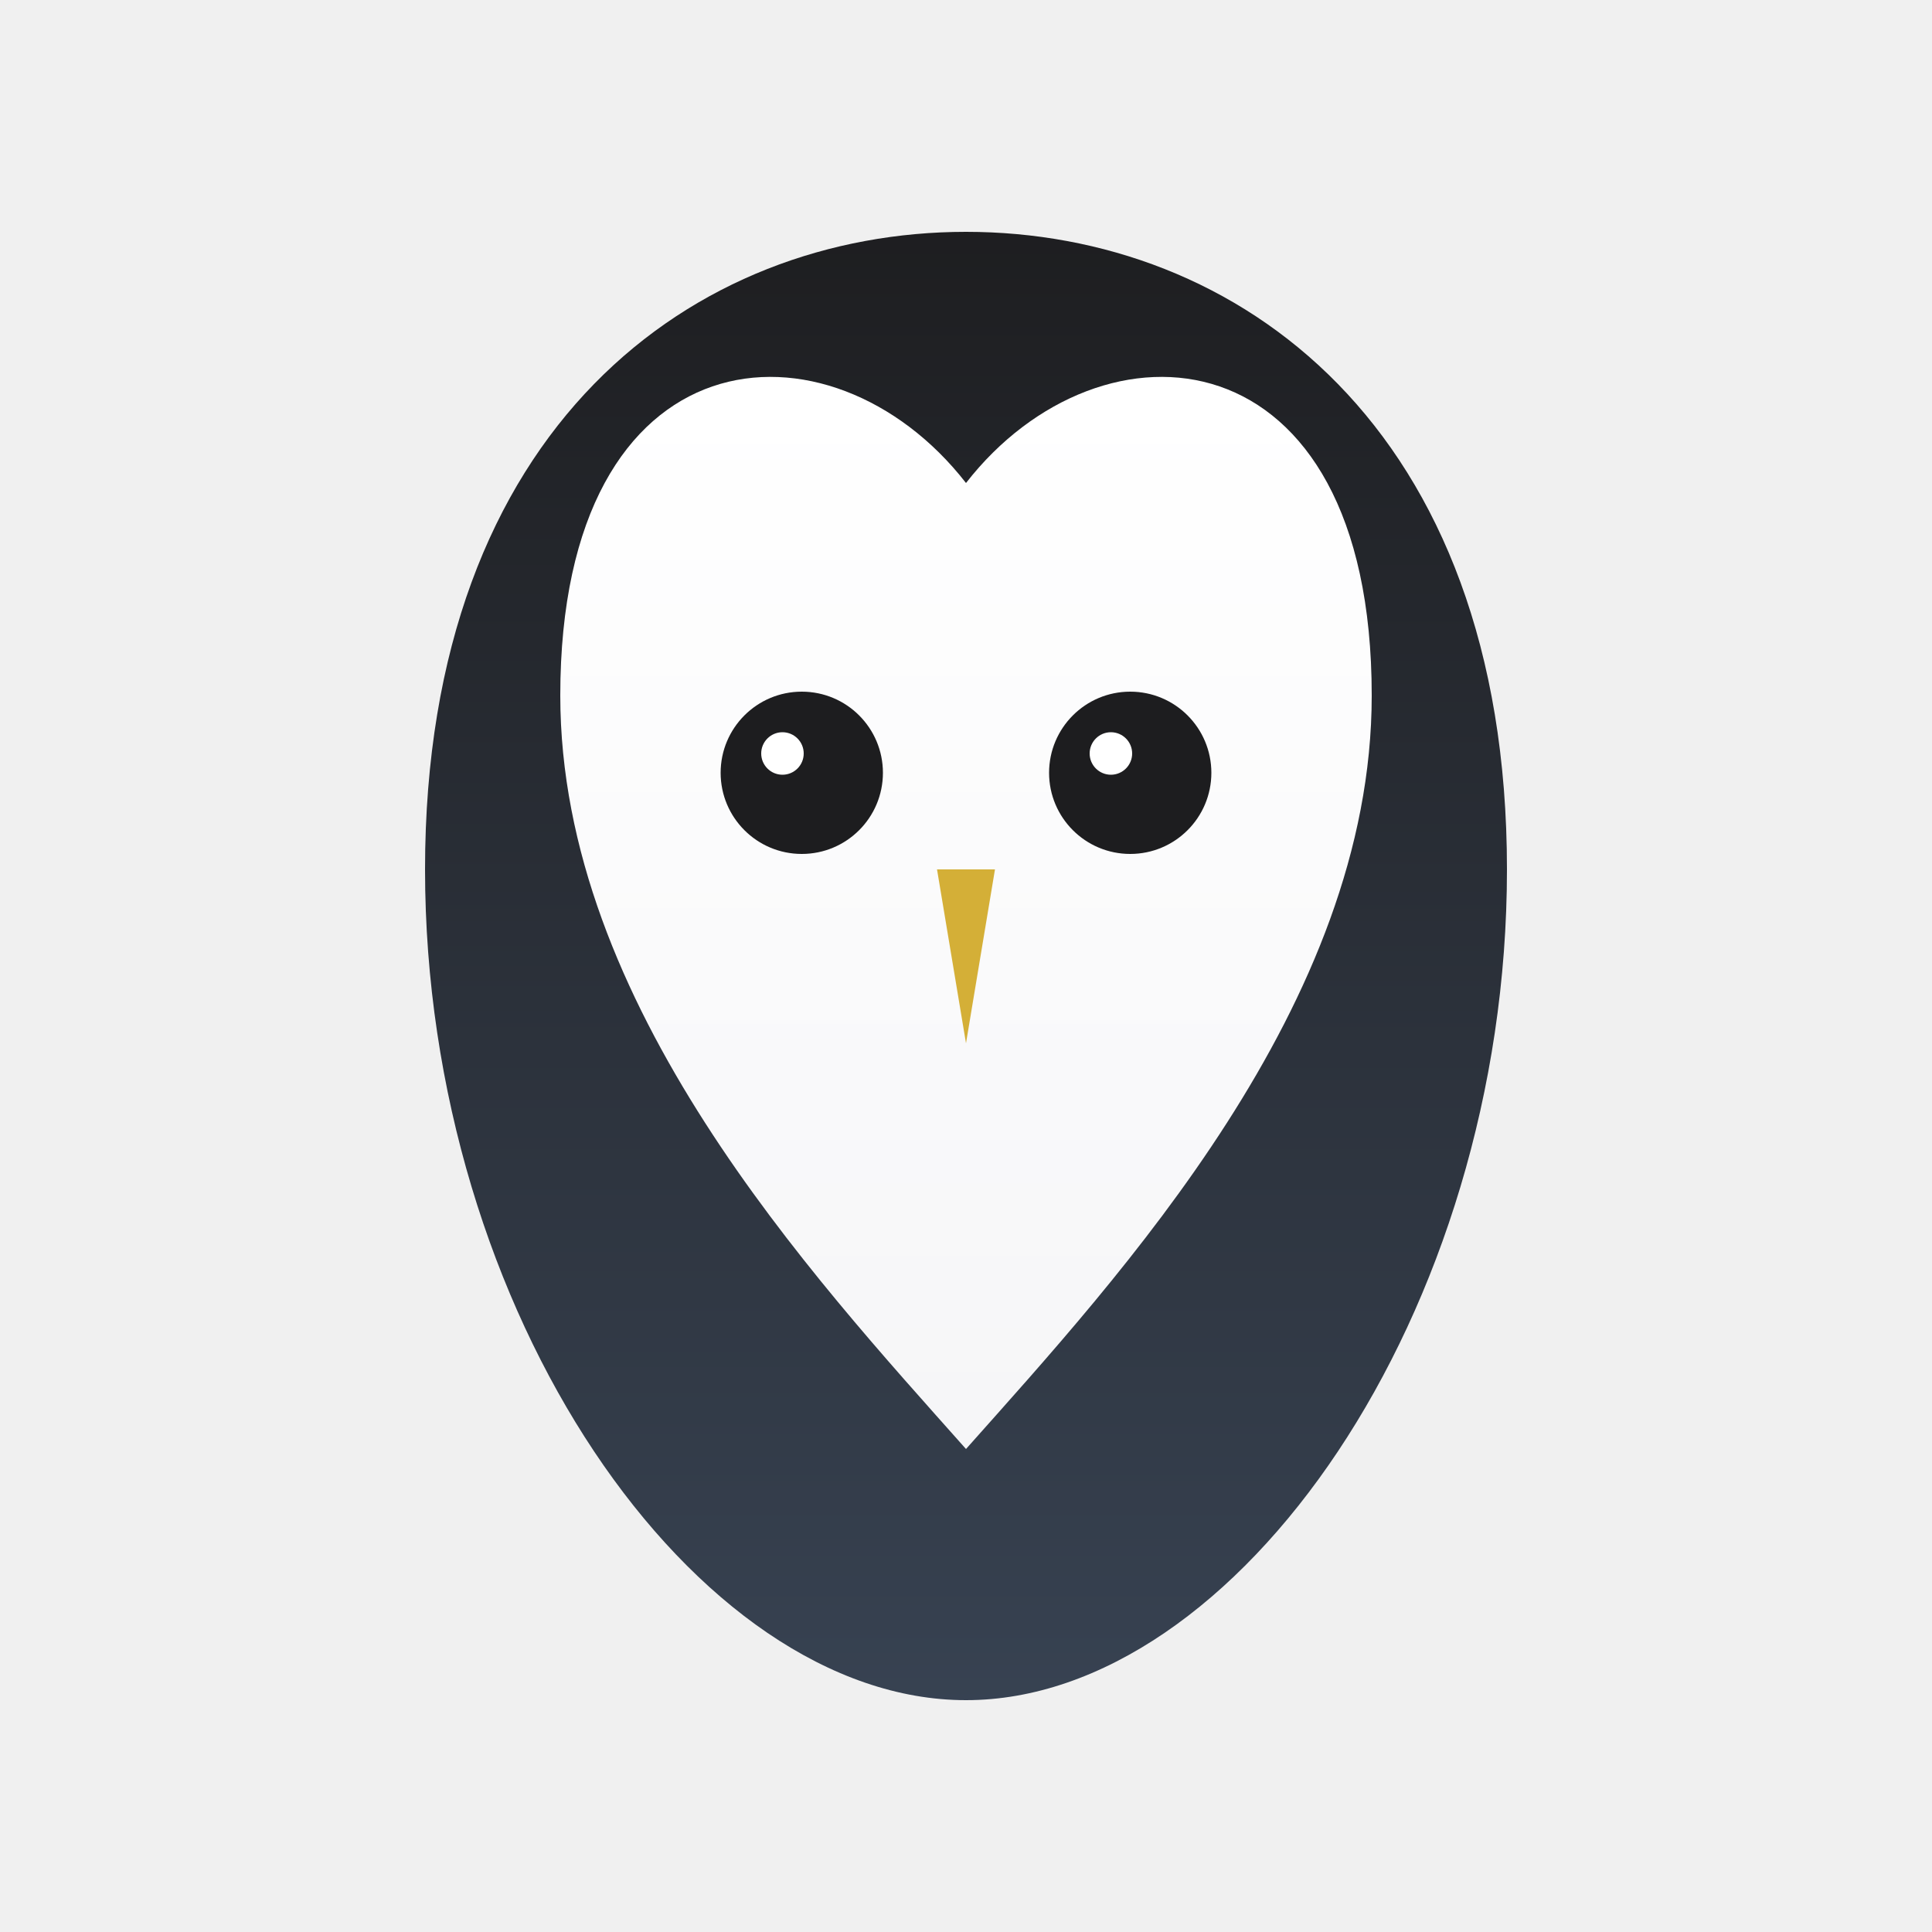
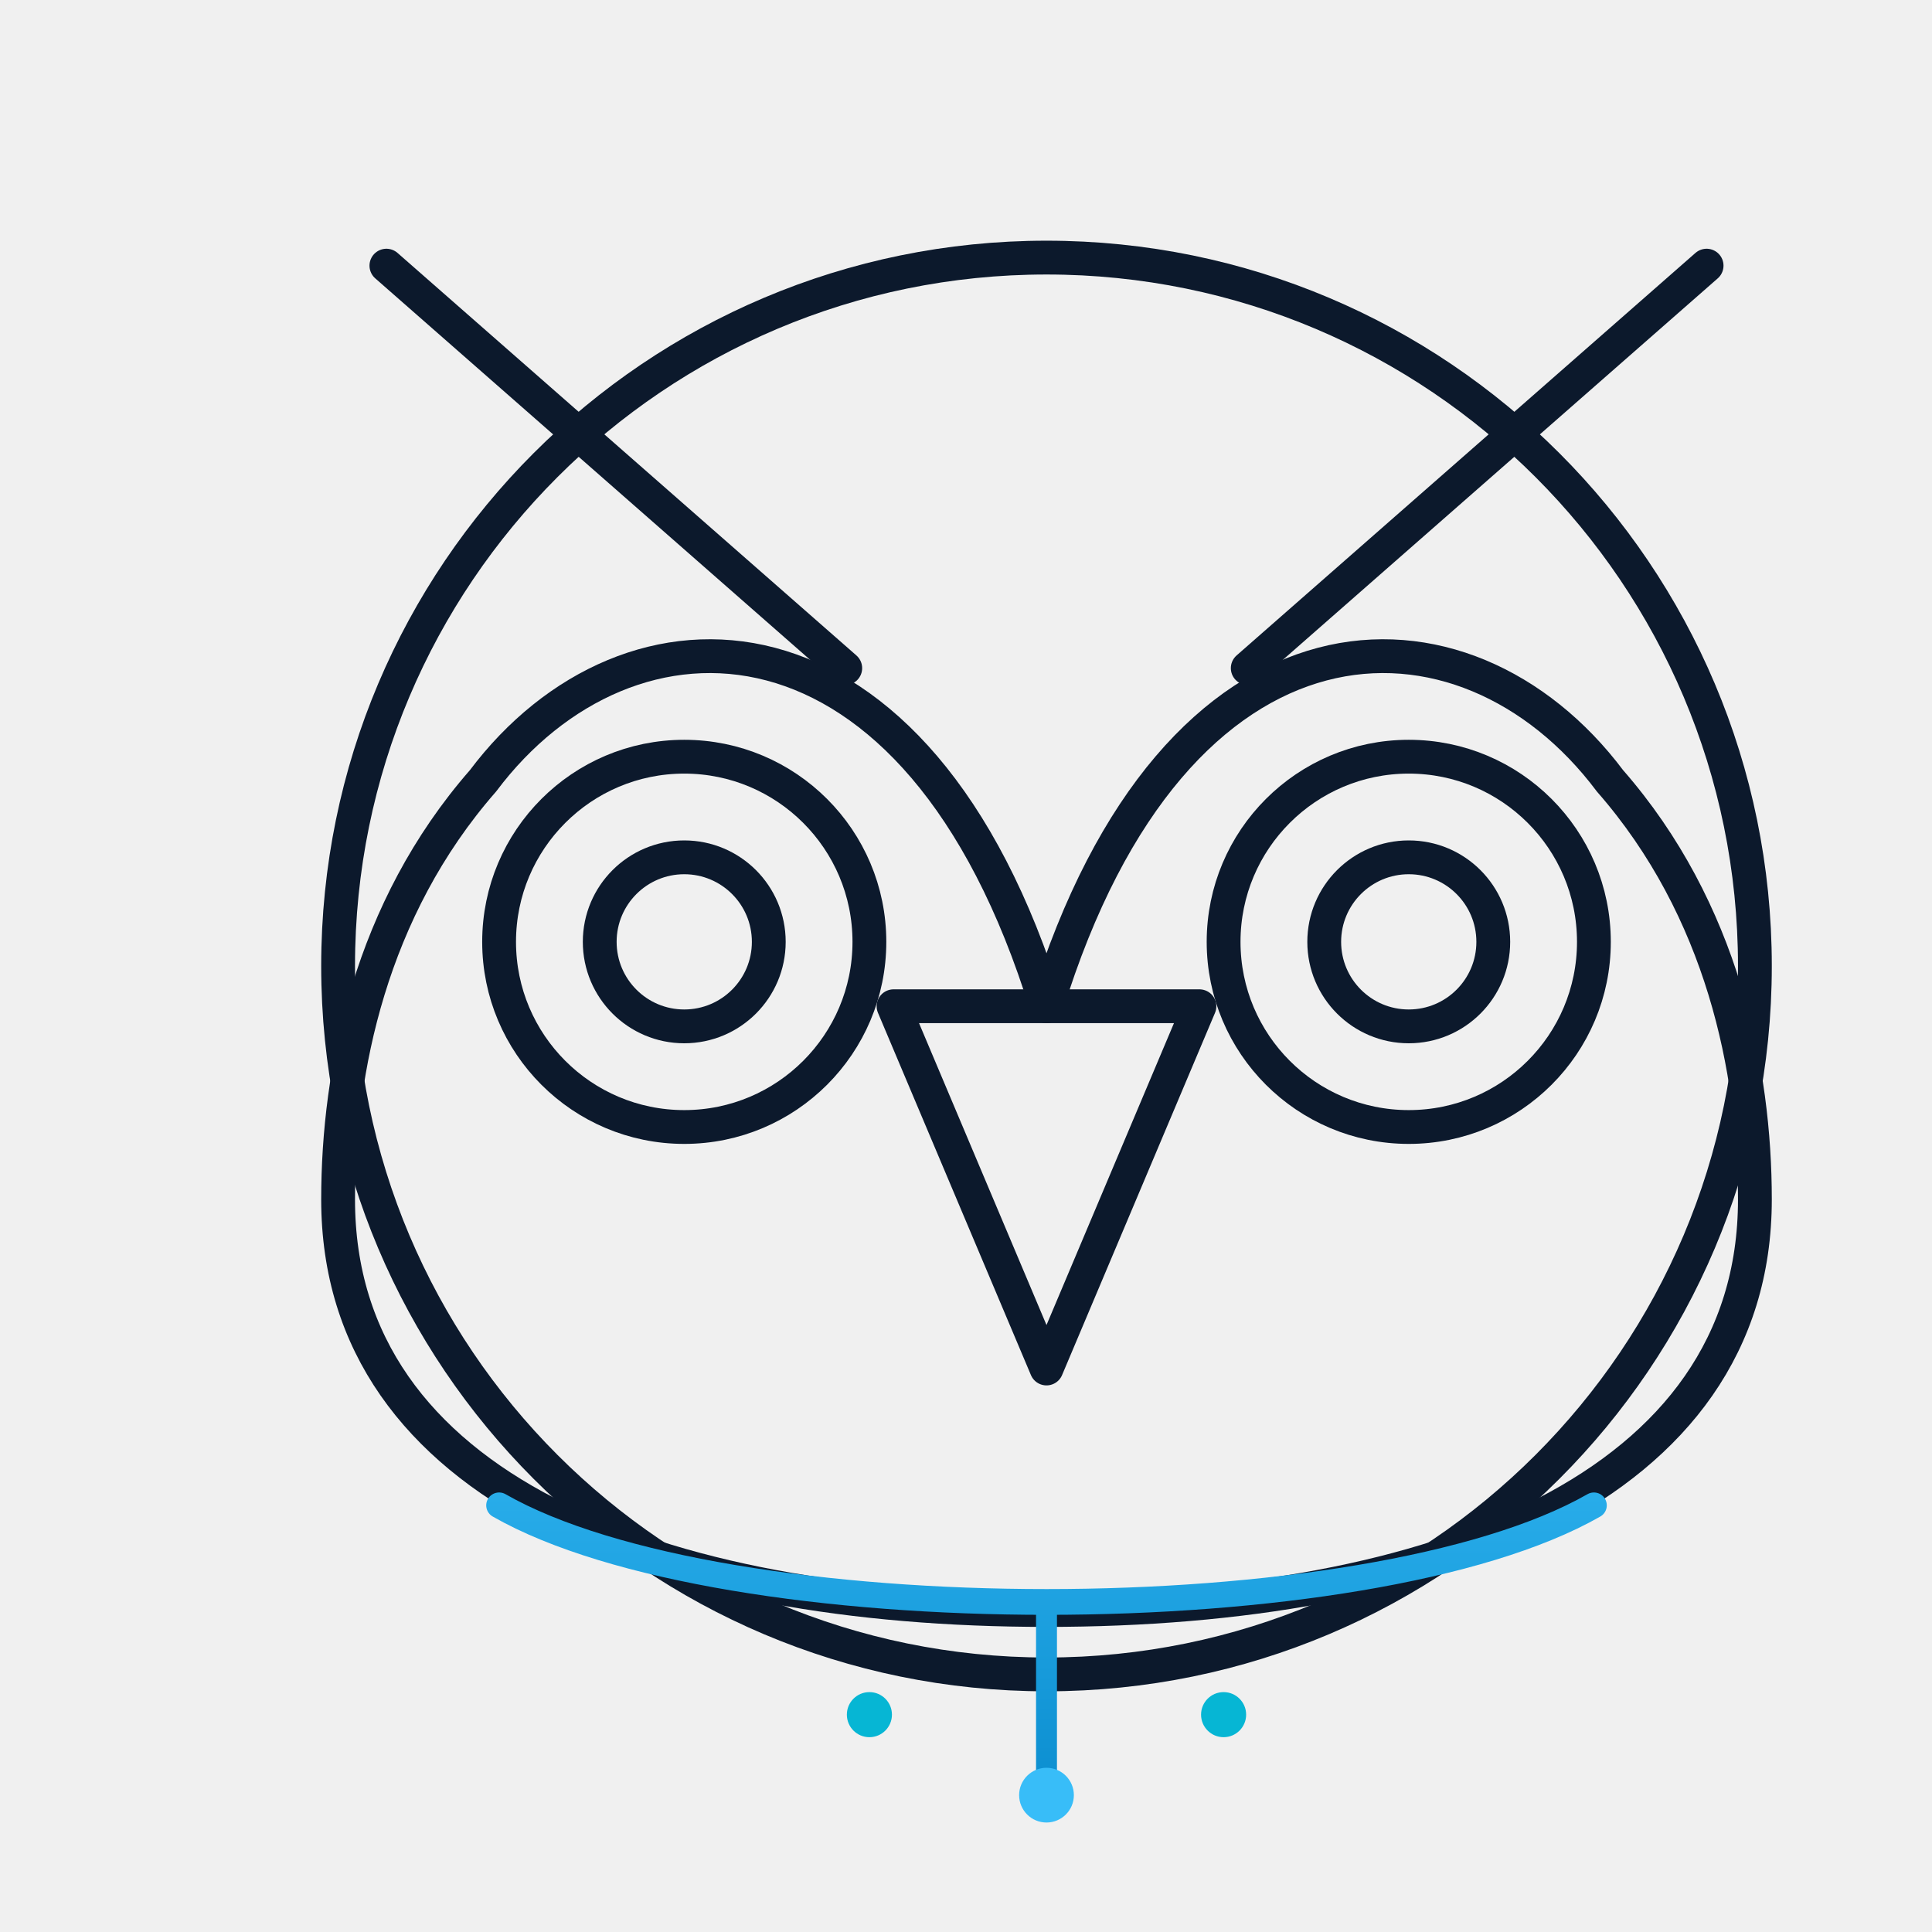
- <svg xmlns="http://www.w3.org/2000/svg" viewBox="0 0 100 100" fill="none">
+ <svg xmlns="http://www.w3.org/2000/svg" viewBox="0 0 240 240" fill="none">
  <defs>
-     <linearGradient id="markGrad" x1="50" y1="10" x2="50" y2="90" gradientUnits="userSpaceOnUse">
-       <stop offset="0%" stop-color="#1d1d1f" />
-       <stop offset="100%" stop-color="#384353" />
-     </linearGradient>
-     <linearGradient id="discGrad" x1="50" y1="20" x2="50" y2="80" gradientUnits="userSpaceOnUse">
-       <stop offset="0%" stop-color="#ffffff" />
-       <stop offset="100%" stop-color="#f5f5f7" />
+     <linearGradient id="markCyanGrad" x1="120" y1="160" x2="120" y2="230" gradientUnits="userSpaceOnUse">
+       <stop offset="0%" stop-color="#38bdf8" />
+       <stop offset="100%" stop-color="#0284c7" />
    </linearGradient>
  </defs>
-   <path d="M22 45 C 22 22, 36 12, 50 12 C 64 12, 78 22, 78 45 C 78 68, 64 88, 50 88 C 36 88, 22 68, 22 45 Z" fill="url(#markGrad)" />
-   <path d="M50 25 C 43 16, 29 17, 29 36 C 29 52, 42 66, 50 75 C 58 66, 71 52, 71 36 C 71 17, 57 16, 50 25 Z" fill="url(#discGrad)" />
-   <circle cx="41.5" cy="40" r="4.2" fill="#1d1d1f" />
-   <circle cx="40.5" cy="39" r="1.1" fill="#ffffff" />
-   <circle cx="58.5" cy="40" r="4.2" fill="#1d1d1f" />
-   <circle cx="57.5" cy="39" r="1.1" fill="#ffffff" />
-   <path d="M48.5 45 L 51.5 45 L 50 54 Z" fill="#d4af37" />
+   <g transform="translate(10, 5)">
+     <line x1="95" y1="78" x2="38" y2="28" stroke="#0c192c" stroke-width="4.2" stroke-linecap="round" />
+     <line x1="145" y1="78" x2="202" y2="28" stroke="#0c192c" stroke-width="4.2" stroke-linecap="round" />
+     <circle cx="120" cy="115" r="88" stroke="#0c192c" stroke-width="4.2" fill="none" />
+     <path d="M 120 120 C 104 68, 68 68, 50 92 C 36 108, 32 128, 32 144 C 32 180, 72 195, 120 195 C 168 195, 208 180, 208 144 C 208 128, 204 108, 190 92 C 172 68, 136 68, 120 120 Z" stroke="#0c192c" stroke-width="4.2" stroke-linejoin="round" fill="none" />
+     <circle cx="75" cy="112" r="23" stroke="#0c192c" stroke-width="4.2" fill="none" />
+     <circle cx="75" cy="112" r="10.5" stroke="#0c192c" stroke-width="4.2" fill="none" />
+     <circle cx="165" cy="112" r="23" stroke="#0c192c" stroke-width="4.2" fill="none" />
+     <circle cx="165" cy="112" r="10.5" stroke="#0c192c" stroke-width="4.2" fill="none" />
+     <polygon points="101,120 139,120 120,165" stroke="#0c192c" stroke-width="4.2" stroke-linejoin="round" fill="none" />
+     <path d="M 52 182 C 80 198, 160 198, 188 182" stroke="url(#markCyanGrad)" stroke-width="3.2" stroke-linecap="round" fill="none" />
+     <line x1="120" y1="195" x2="120" y2="218" stroke="url(#markCyanGrad)" stroke-width="2.6" stroke-linecap="round" />
+     <circle cx="120" cy="218" r="3.4" fill="#38bdf8" />
+     <circle cx="98" cy="208" r="2.8" fill="#06b6d4" />
+     <circle cx="142" cy="208" r="2.8" fill="#06b6d4" />
+   </g>
</svg>
